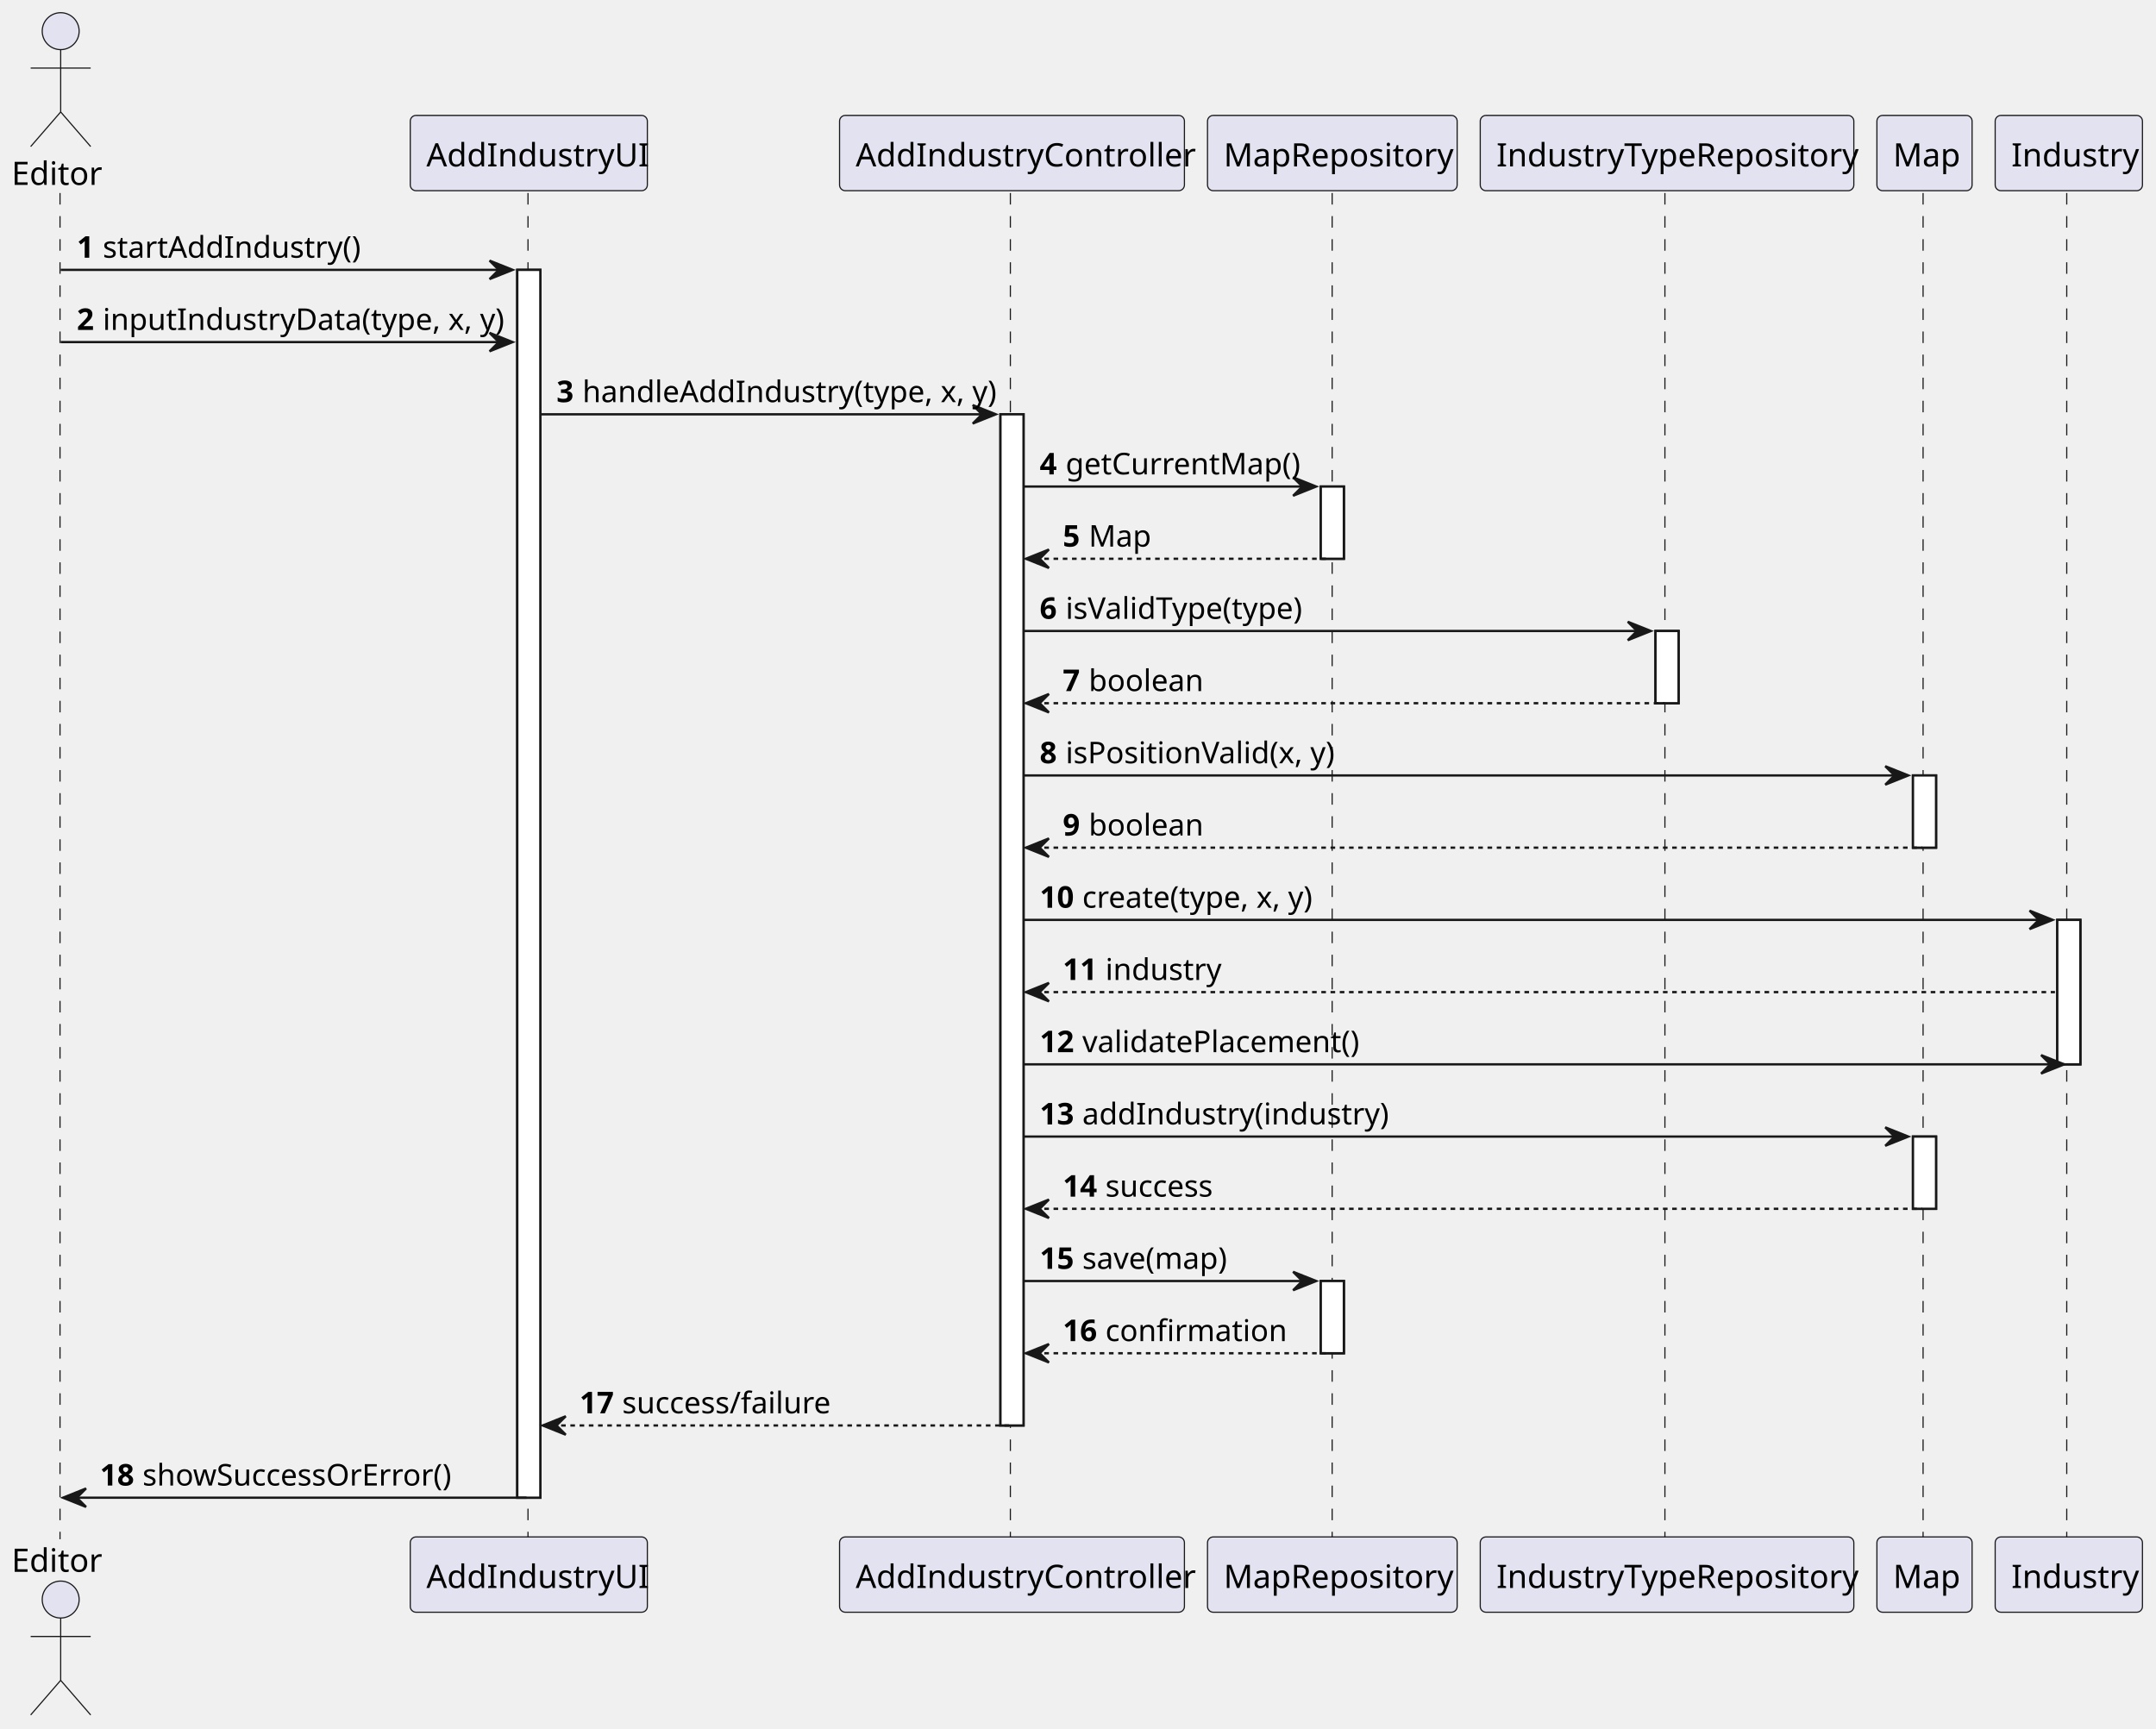
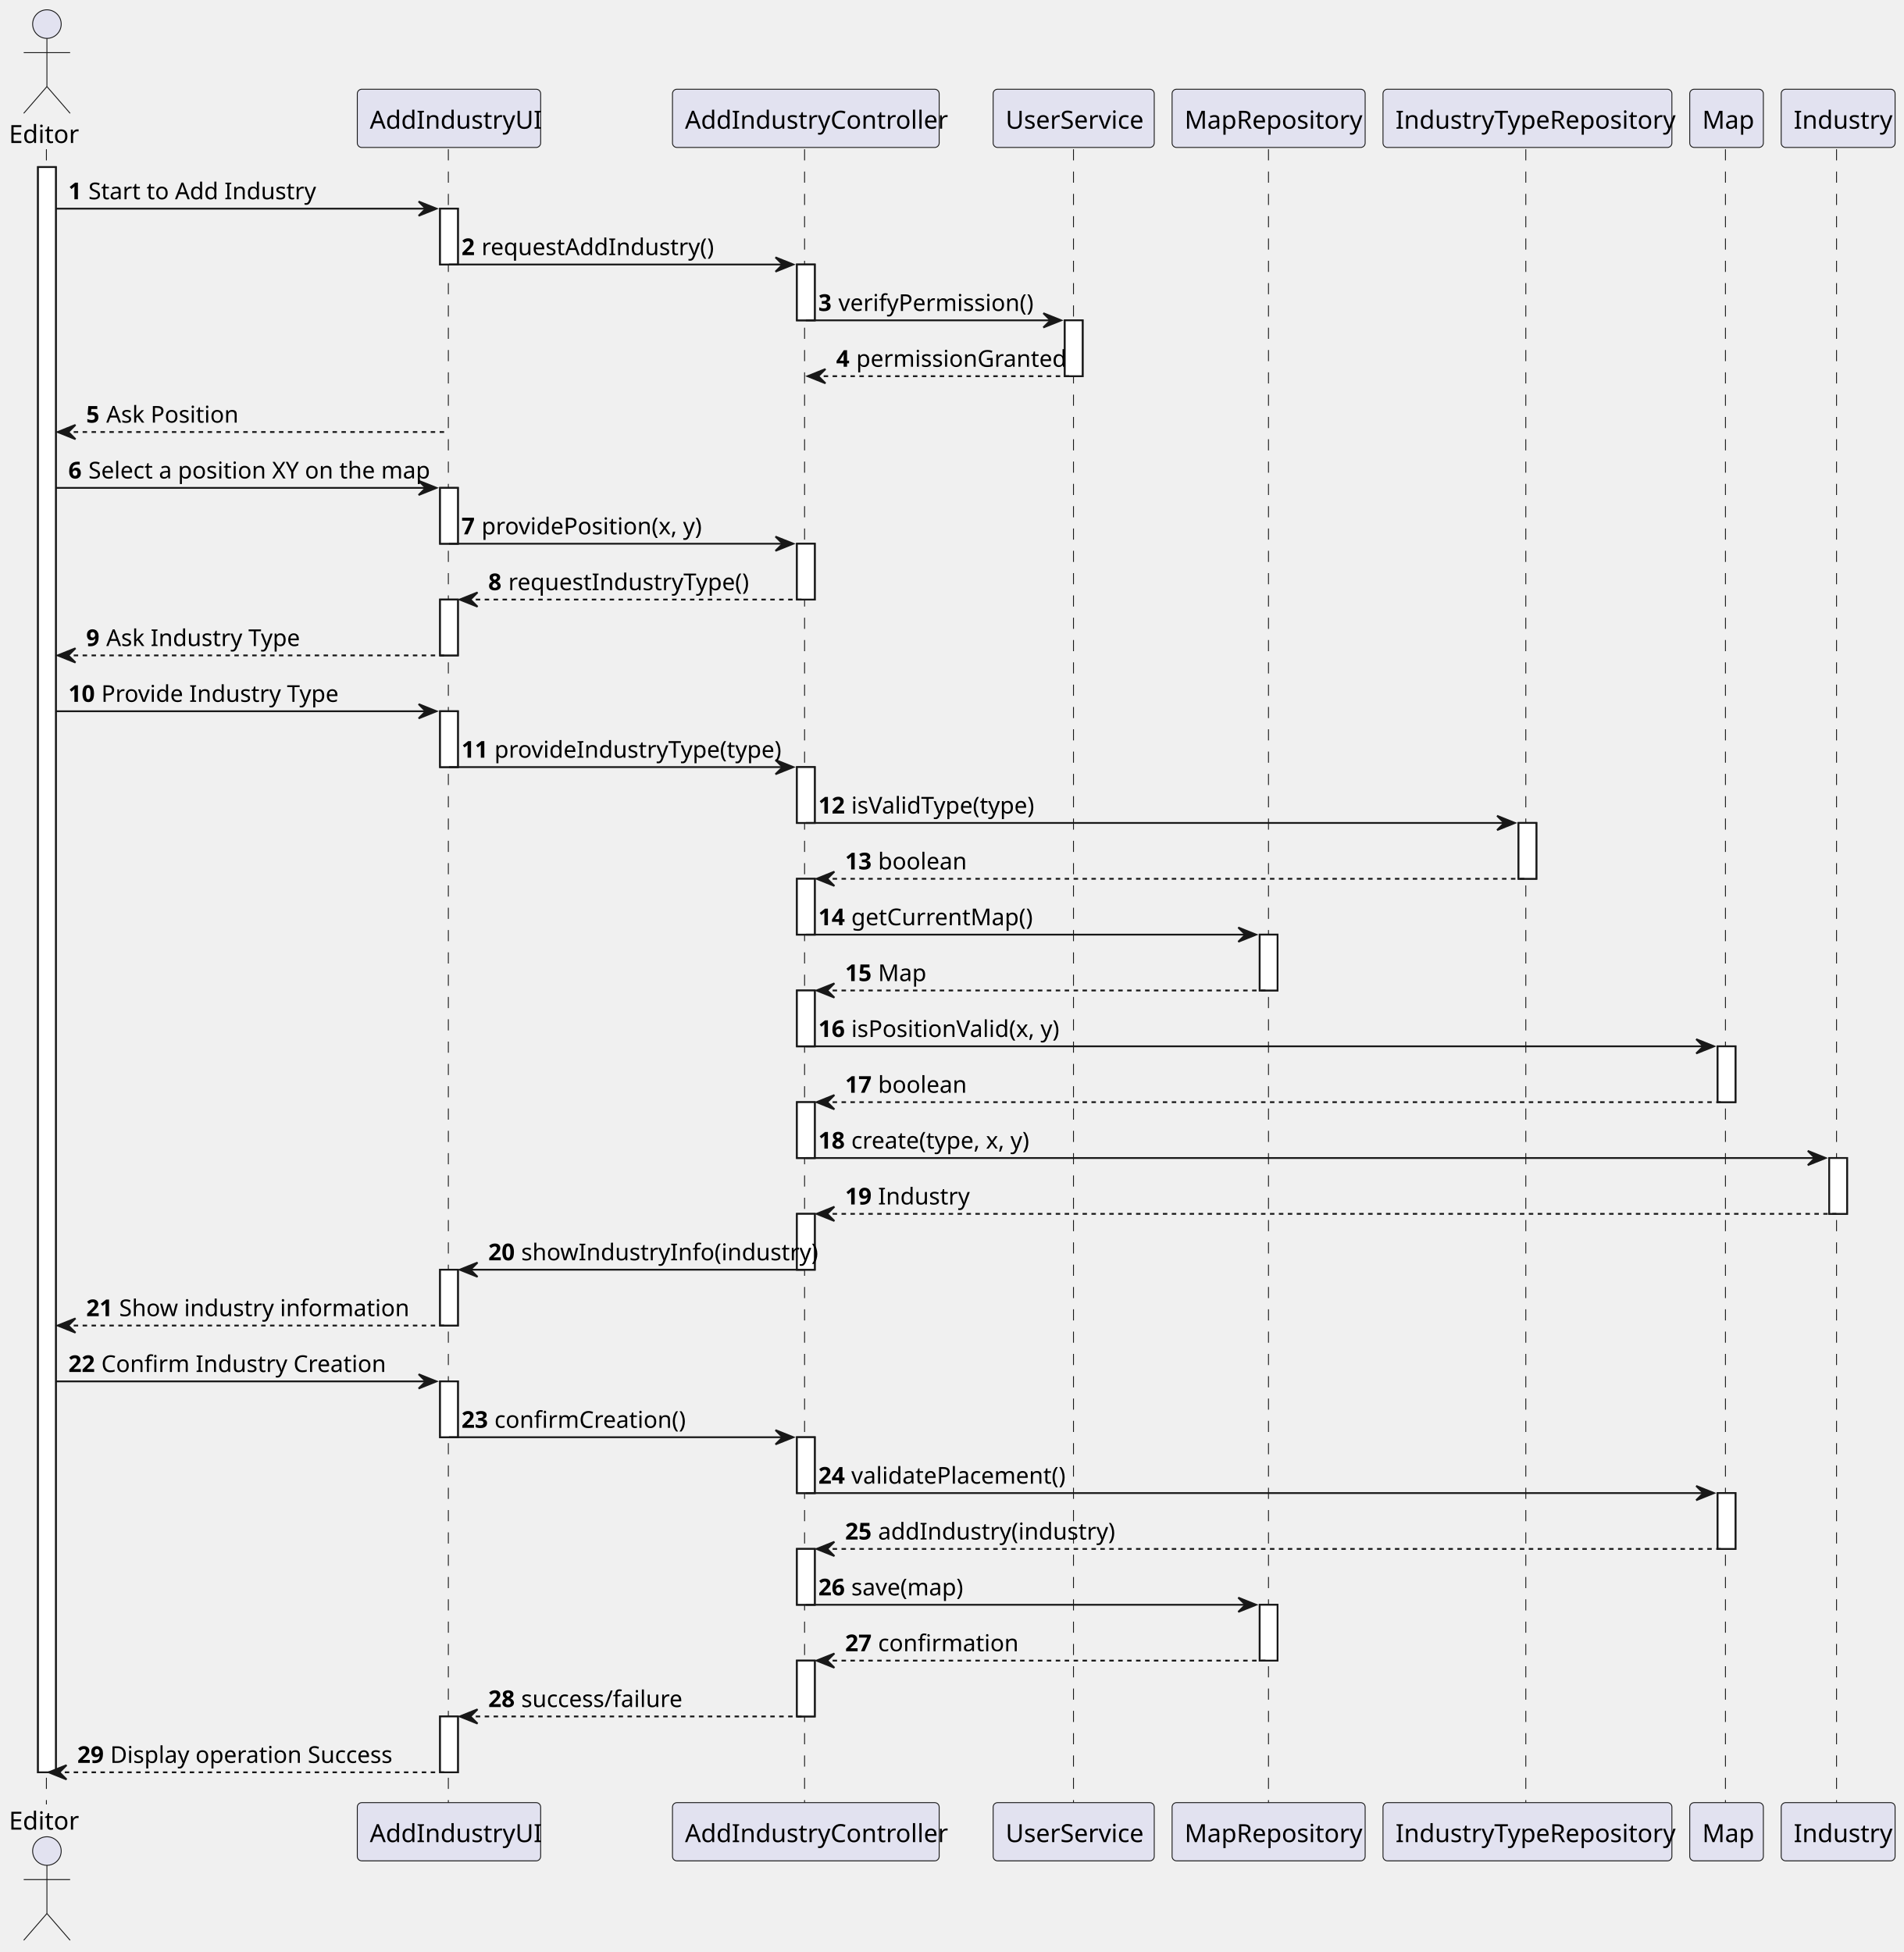
- <svg xmlns="http://www.w3.org/2000/svg" contentStyleType="text/css" height="749px" preserveAspectRatio="none" style="width:934px;height:749px;background:#FFFFFF;" version="1.1" viewBox="0 0 934 749" width="934px" zoomAndPan="magnify">
+ <svg xmlns="http://www.w3.org/2000/svg" contentStyleType="text/css" height="875.2px" preserveAspectRatio="none" style="width:853px;height:875px;background:#FFFFFF;" version="1.1" viewBox="0 0 853 875" width="853.6px" zoomAndPan="magnify">
  <defs />
  <g>
-     <rect fill="#FFFFFF" height="531.947" style="stroke:#181818;stroke-width:1.0;" width="10" x="224.086" y="116.912" />
-     <rect fill="#FFFFFF" height="438.074" style="stroke:#181818;stroke-width:1.0;" width="10" x="433.405" y="179.494" />
-     <rect fill="#FFFFFF" height="31.291" style="stroke:#181818;stroke-width:1.0;" width="10" x="572.18" y="210.785" />
-     <rect fill="#FFFFFF" height="31.291" style="stroke:#181818;stroke-width:1.0;" width="10" x="572.18" y="554.986" />
-     <rect fill="#FFFFFF" height="31.291" style="stroke:#181818;stroke-width:1.0;" width="10" x="717.176" y="273.367" />
-     <rect fill="#FFFFFF" height="31.291" style="stroke:#181818;stroke-width:1.0;" width="10" x="828.714" y="335.949" />
-     <rect fill="#FFFFFF" height="31.291" style="stroke:#181818;stroke-width:1.0;" width="10" x="828.714" y="492.404" />
-     <rect fill="#FFFFFF" height="62.582" style="stroke:#181818;stroke-width:1.0;" width="10" x="891.231" y="398.531" />
-     <line style="stroke:#181818;stroke-width:0.5;stroke-dasharray:5.0,5.0;" x1="26" x2="26" y1="83.621" y2="666.859" />
-     <line style="stroke:#181818;stroke-width:0.5;stroke-dasharray:5.0,5.0;" x1="228.731" x2="228.731" y1="83.621" y2="666.859" />
-     <line style="stroke:#181818;stroke-width:0.5;stroke-dasharray:5.0,5.0;" x1="437.705" x2="437.705" y1="83.621" y2="666.859" />
-     <line style="stroke:#181818;stroke-width:0.5;stroke-dasharray:5.0,5.0;" x1="577.105" x2="577.105" y1="83.621" y2="666.859" />
-     <line style="stroke:#181818;stroke-width:0.5;stroke-dasharray:5.0,5.0;" x1="721.256" x2="721.256" y1="83.621" y2="666.859" />
-     <line style="stroke:#181818;stroke-width:0.5;stroke-dasharray:5.0,5.0;" x1="833.097" x2="833.097" y1="83.621" y2="666.859" />
-     <line style="stroke:#181818;stroke-width:0.5;stroke-dasharray:5.0,5.0;" x1="895.331" x2="895.331" y1="83.621" y2="666.859" />
-     <text fill="#000000" font-family="sans-serif" font-size="14" lengthAdjust="spacing" textLength="36.572" x="5" y="80.107">Editor</text>
-     <ellipse cx="26.286" cy="13.5" fill="#E2E2F0" rx="8" ry="8" style="stroke:#181818;stroke-width:0.5;" />
-     <path d="M26.286,21.5 L26.286,48.5 M13.286,29.5 L39.286,29.5 M26.286,48.5 L13.286,63.5 M26.286,48.5 L39.286,63.5 " fill="none" style="stroke:#181818;stroke-width:0.5;" />
-     <text fill="#000000" font-family="sans-serif" font-size="14" lengthAdjust="spacing" textLength="36.572" x="5" y="680.967">Editor</text>
-     <ellipse cx="26.286" cy="692.981" fill="#E2E2F0" rx="8" ry="8" style="stroke:#181818;stroke-width:0.5;" />
-     <path d="M26.286,700.981 L26.286,727.981 M13.286,708.981 L39.286,708.981 M26.286,727.981 L13.286,742.981 M26.286,727.981 L39.286,742.981 " fill="none" style="stroke:#181818;stroke-width:0.5;" />
-     <rect fill="#E2E2F0" height="32.621" rx="2.5" ry="2.5" style="stroke:#181818;stroke-width:0.5;" width="102.71" x="177.731" y="50" />
-     <text fill="#000000" font-family="sans-serif" font-size="14" lengthAdjust="spacing" textLength="88.71" x="184.731" y="72.107">AddIndustryUI</text>
-     <rect fill="#E2E2F0" height="32.621" rx="2.5" ry="2.5" style="stroke:#181818;stroke-width:0.5;" width="102.71" x="177.731" y="665.859" />
-     <text fill="#000000" font-family="sans-serif" font-size="14" lengthAdjust="spacing" textLength="88.71" x="184.731" y="687.967">AddIndustryUI</text>
-     <rect fill="#E2E2F0" height="32.621" rx="2.5" ry="2.5" style="stroke:#181818;stroke-width:0.5;" width="149.399" x="363.705" y="50" />
-     <text fill="#000000" font-family="sans-serif" font-size="14" lengthAdjust="spacing" textLength="135.399" x="370.705" y="72.107">AddIndustryController</text>
-     <rect fill="#E2E2F0" height="32.621" rx="2.5" ry="2.5" style="stroke:#181818;stroke-width:0.5;" width="149.399" x="363.705" y="665.859" />
-     <text fill="#000000" font-family="sans-serif" font-size="14" lengthAdjust="spacing" textLength="135.399" x="370.705" y="687.967">AddIndustryController</text>
-     <rect fill="#E2E2F0" height="32.621" rx="2.5" ry="2.5" style="stroke:#181818;stroke-width:0.5;" width="108.151" x="523.105" y="50" />
-     <text fill="#000000" font-family="sans-serif" font-size="14" lengthAdjust="spacing" textLength="94.151" x="530.105" y="72.107">MapRepository</text>
-     <rect fill="#E2E2F0" height="32.621" rx="2.5" ry="2.5" style="stroke:#181818;stroke-width:0.5;" width="108.151" x="523.105" y="665.859" />
-     <text fill="#000000" font-family="sans-serif" font-size="14" lengthAdjust="spacing" textLength="94.151" x="530.105" y="687.967">MapRepository</text>
-     <rect fill="#E2E2F0" height="32.621" rx="2.5" ry="2.5" style="stroke:#181818;stroke-width:0.5;" width="161.841" x="641.256" y="50" />
-     <text fill="#000000" font-family="sans-serif" font-size="14" lengthAdjust="spacing" textLength="147.841" x="648.256" y="72.107">IndustryTypeRepository</text>
-     <rect fill="#E2E2F0" height="32.621" rx="2.5" ry="2.5" style="stroke:#181818;stroke-width:0.5;" width="161.841" x="641.256" y="665.859" />
-     <text fill="#000000" font-family="sans-serif" font-size="14" lengthAdjust="spacing" textLength="147.841" x="648.256" y="687.967">IndustryTypeRepository</text>
-     <rect fill="#E2E2F0" height="32.621" rx="2.5" ry="2.5" style="stroke:#181818;stroke-width:0.5;" width="41.234" x="813.097" y="50" />
-     <text fill="#000000" font-family="sans-serif" font-size="14" lengthAdjust="spacing" textLength="27.234" x="820.097" y="72.107">Map</text>
-     <rect fill="#E2E2F0" height="32.621" rx="2.5" ry="2.5" style="stroke:#181818;stroke-width:0.5;" width="41.234" x="813.097" y="665.859" />
-     <text fill="#000000" font-family="sans-serif" font-size="14" lengthAdjust="spacing" textLength="27.234" x="820.097" y="687.967">Map</text>
-     <rect fill="#E2E2F0" height="32.621" rx="2.5" ry="2.5" style="stroke:#181818;stroke-width:0.5;" width="63.8" x="864.331" y="50" />
-     <text fill="#000000" font-family="sans-serif" font-size="14" lengthAdjust="spacing" textLength="49.8" x="871.331" y="72.107">Industry</text>
-     <rect fill="#E2E2F0" height="32.621" rx="2.5" ry="2.5" style="stroke:#181818;stroke-width:0.5;" width="63.8" x="864.331" y="665.859" />
-     <text fill="#000000" font-family="sans-serif" font-size="14" lengthAdjust="spacing" textLength="49.8" x="871.331" y="687.967">Industry</text>
-     <rect fill="#FFFFFF" height="531.947" style="stroke:#181818;stroke-width:1.0;" width="10" x="224.086" y="116.912" />
-     <rect fill="#FFFFFF" height="438.074" style="stroke:#181818;stroke-width:1.0;" width="10" x="433.405" y="179.494" />
-     <rect fill="#FFFFFF" height="31.291" style="stroke:#181818;stroke-width:1.0;" width="10" x="572.18" y="210.785" />
-     <rect fill="#FFFFFF" height="31.291" style="stroke:#181818;stroke-width:1.0;" width="10" x="572.18" y="554.986" />
-     <rect fill="#FFFFFF" height="31.291" style="stroke:#181818;stroke-width:1.0;" width="10" x="717.176" y="273.367" />
-     <rect fill="#FFFFFF" height="31.291" style="stroke:#181818;stroke-width:1.0;" width="10" x="828.714" y="335.949" />
-     <rect fill="#FFFFFF" height="31.291" style="stroke:#181818;stroke-width:1.0;" width="10" x="828.714" y="492.404" />
-     <rect fill="#FFFFFF" height="62.582" style="stroke:#181818;stroke-width:1.0;" width="10" x="891.231" y="398.531" />
-     <polygon fill="#181818" points="212.086,112.912,222.086,116.912,212.086,120.912,216.086,116.912" style="stroke:#181818;stroke-width:1.0;" />
-     <line style="stroke:#181818;stroke-width:1.0;" x1="26.286" x2="218.086" y1="116.912" y2="116.912" />
-     <text fill="#000000" font-family="sans-serif" font-size="13" font-weight="bold" lengthAdjust="spacing" textLength="7.23" x="33.286" y="111.649">1</text>
-     <text fill="#000000" font-family="sans-serif" font-size="13" lengthAdjust="spacing" textLength="103.314" x="44.516" y="111.649">startAddIndustry()</text>
-     <polygon fill="#181818" points="212.086,144.203,222.086,148.203,212.086,152.203,216.086,148.203" style="stroke:#181818;stroke-width:1.0;" />
-     <line style="stroke:#181818;stroke-width:1.0;" x1="26.286" x2="218.086" y1="148.203" y2="148.203" />
-     <text fill="#000000" font-family="sans-serif" font-size="13" font-weight="bold" lengthAdjust="spacing" textLength="7.23" x="33.286" y="142.94">2</text>
-     <text fill="#000000" font-family="sans-serif" font-size="13" lengthAdjust="spacing" textLength="162.57" x="44.516" y="142.94">inputIndustryData(type, x, y)</text>
-     <polygon fill="#181818" points="421.405,175.494,431.405,179.494,421.405,183.494,425.405,179.494" style="stroke:#181818;stroke-width:1.0;" />
-     <line style="stroke:#181818;stroke-width:1.0;" x1="234.086" x2="427.405" y1="179.494" y2="179.494" />
-     <text fill="#000000" font-family="sans-serif" font-size="13" font-weight="bold" lengthAdjust="spacing" textLength="7.23" x="241.086" y="174.231">3</text>
-     <text fill="#000000" font-family="sans-serif" font-size="13" lengthAdjust="spacing" textLength="169.089" x="252.316" y="174.231">handleAddIndustry(type, x, y)</text>
-     <polygon fill="#181818" points="560.18,206.785,570.18,210.785,560.18,214.785,564.18,210.785" style="stroke:#181818;stroke-width:1.0;" />
-     <line style="stroke:#181818;stroke-width:1.0;" x1="443.405" x2="566.18" y1="210.785" y2="210.785" />
-     <text fill="#000000" font-family="sans-serif" font-size="13" font-weight="bold" lengthAdjust="spacing" textLength="7.23" x="450.405" y="205.523">4</text>
-     <text fill="#000000" font-family="sans-serif" font-size="13" lengthAdjust="spacing" textLength="95.367" x="461.635" y="205.523">getCurrentMap()</text>
-     <polygon fill="#181818" points="454.405,238.076,444.405,242.076,454.405,246.076,450.405,242.076" style="stroke:#181818;stroke-width:1.0;" />
-     <line style="stroke:#181818;stroke-width:1.0;stroke-dasharray:2.0,2.0;" x1="448.405" x2="576.18" y1="242.076" y2="242.076" />
-     <text fill="#000000" font-family="sans-serif" font-size="13" font-weight="bold" lengthAdjust="spacing" textLength="7.23" x="460.405" y="236.814">5</text>
-     <text fill="#000000" font-family="sans-serif" font-size="13" lengthAdjust="spacing" textLength="25.289" x="471.635" y="236.814">Map</text>
-     <polygon fill="#181818" points="705.176,269.367,715.176,273.367,705.176,277.367,709.176,273.367" style="stroke:#181818;stroke-width:1.0;" />
-     <line style="stroke:#181818;stroke-width:1.0;" x1="443.405" x2="711.176" y1="273.367" y2="273.367" />
-     <text fill="#000000" font-family="sans-serif" font-size="13" font-weight="bold" lengthAdjust="spacing" textLength="7.23" x="450.405" y="268.104">6</text>
-     <text fill="#000000" font-family="sans-serif" font-size="13" lengthAdjust="spacing" textLength="100.426" x="461.635" y="268.104">isValidType(type)</text>
-     <polygon fill="#181818" points="454.405,300.658,444.405,304.658,454.405,308.658,450.405,304.658" style="stroke:#181818;stroke-width:1.0;" />
-     <line style="stroke:#181818;stroke-width:1.0;stroke-dasharray:2.0,2.0;" x1="448.405" x2="721.176" y1="304.658" y2="304.658" />
-     <text fill="#000000" font-family="sans-serif" font-size="13" font-weight="bold" lengthAdjust="spacing" textLength="7.23" x="460.405" y="299.396">7</text>
-     <text fill="#000000" font-family="sans-serif" font-size="13" lengthAdjust="spacing" textLength="46.268" x="471.635" y="299.396">boolean</text>
-     <polygon fill="#181818" points="816.714,331.949,826.714,335.949,816.714,339.949,820.714,335.949" style="stroke:#181818;stroke-width:1.0;" />
-     <line style="stroke:#181818;stroke-width:1.0;" x1="443.405" x2="822.714" y1="335.949" y2="335.949" />
-     <text fill="#000000" font-family="sans-serif" font-size="13" font-weight="bold" lengthAdjust="spacing" textLength="7.23" x="450.405" y="330.687">8</text>
-     <text fill="#000000" font-family="sans-serif" font-size="13" lengthAdjust="spacing" textLength="113.426" x="461.635" y="330.687">isPositionValid(x, y)</text>
-     <polygon fill="#181818" points="454.405,363.24,444.405,367.24,454.405,371.24,450.405,367.24" style="stroke:#181818;stroke-width:1.0;" />
-     <line style="stroke:#181818;stroke-width:1.0;stroke-dasharray:2.0,2.0;" x1="448.405" x2="832.714" y1="367.24" y2="367.24" />
-     <text fill="#000000" font-family="sans-serif" font-size="13" font-weight="bold" lengthAdjust="spacing" textLength="7.23" x="460.405" y="361.978">9</text>
-     <text fill="#000000" font-family="sans-serif" font-size="13" lengthAdjust="spacing" textLength="46.268" x="471.635" y="361.978">boolean</text>
-     <polygon fill="#181818" points="879.231,394.531,889.231,398.531,879.231,402.531,883.231,398.531" style="stroke:#181818;stroke-width:1.0;" />
-     <line style="stroke:#181818;stroke-width:1.0;" x1="443.405" x2="885.231" y1="398.531" y2="398.531" />
-     <text fill="#000000" font-family="sans-serif" font-size="13" font-weight="bold" lengthAdjust="spacing" textLength="14.46" x="450.405" y="393.269">10</text>
-     <text fill="#000000" font-family="sans-serif" font-size="13" lengthAdjust="spacing" textLength="96.808" x="468.865" y="393.269">create(type, x, y)</text>
-     <polygon fill="#181818" points="454.405,425.822,444.405,429.822,454.405,433.822,450.405,429.822" style="stroke:#181818;stroke-width:1.0;" />
-     <line style="stroke:#181818;stroke-width:1.0;stroke-dasharray:2.0,2.0;" x1="448.405" x2="890.231" y1="429.822" y2="429.822" />
-     <text fill="#000000" font-family="sans-serif" font-size="13" font-weight="bold" lengthAdjust="spacing" textLength="14.46" x="460.405" y="424.56">11</text>
-     <text fill="#000000" font-family="sans-serif" font-size="13" lengthAdjust="spacing" textLength="45.519" x="478.865" y="424.56">industry</text>
-     <polygon fill="#181818" points="884.231,457.113,894.231,461.113,884.231,465.113,888.231,461.113" style="stroke:#181818;stroke-width:1.0;" />
-     <line style="stroke:#181818;stroke-width:1.0;" x1="443.405" x2="890.231" y1="461.113" y2="461.113" />
-     <text fill="#000000" font-family="sans-serif" font-size="13" font-weight="bold" lengthAdjust="spacing" textLength="14.46" x="450.405" y="455.851">12</text>
-     <text fill="#000000" font-family="sans-serif" font-size="13" lengthAdjust="spacing" textLength="114.886" x="468.865" y="455.851">validatePlacement()</text>
-     <polygon fill="#181818" points="816.714,488.404,826.714,492.404,816.714,496.404,820.714,492.404" style="stroke:#181818;stroke-width:1.0;" />
-     <line style="stroke:#181818;stroke-width:1.0;" x1="443.405" x2="822.714" y1="492.404" y2="492.404" />
-     <text fill="#000000" font-family="sans-serif" font-size="13" font-weight="bold" lengthAdjust="spacing" textLength="14.46" x="450.405" y="487.142">13</text>
-     <text fill="#000000" font-family="sans-serif" font-size="13" lengthAdjust="spacing" textLength="122.11" x="468.865" y="487.142">addIndustry(industry)</text>
-     <polygon fill="#181818" points="454.405,519.695,444.405,523.695,454.405,527.695,450.405,523.695" style="stroke:#181818;stroke-width:1.0;" />
-     <line style="stroke:#181818;stroke-width:1.0;stroke-dasharray:2.0,2.0;" x1="448.405" x2="832.714" y1="523.695" y2="523.695" />
-     <text fill="#000000" font-family="sans-serif" font-size="13" font-weight="bold" lengthAdjust="spacing" textLength="14.46" x="460.405" y="518.433">14</text>
-     <text fill="#000000" font-family="sans-serif" font-size="13" lengthAdjust="spacing" textLength="46.96" x="478.865" y="518.433">success</text>
-     <polygon fill="#181818" points="560.18,550.986,570.18,554.986,560.18,558.986,564.18,554.986" style="stroke:#181818;stroke-width:1.0;" />
-     <line style="stroke:#181818;stroke-width:1.0;" x1="443.405" x2="566.18" y1="554.986" y2="554.986" />
-     <text fill="#000000" font-family="sans-serif" font-size="13" font-weight="bold" lengthAdjust="spacing" textLength="14.46" x="450.405" y="549.724">15</text>
-     <text fill="#000000" font-family="sans-serif" font-size="13" lengthAdjust="spacing" textLength="61.407" x="468.865" y="549.724">save(map)</text>
-     <polygon fill="#181818" points="454.405,582.277,444.405,586.277,454.405,590.277,450.405,586.277" style="stroke:#181818;stroke-width:1.0;" />
-     <line style="stroke:#181818;stroke-width:1.0;stroke-dasharray:2.0,2.0;" x1="448.405" x2="576.18" y1="586.277" y2="586.277" />
-     <text fill="#000000" font-family="sans-serif" font-size="13" font-weight="bold" lengthAdjust="spacing" textLength="14.46" x="460.405" y="581.015">16</text>
-     <text fill="#000000" font-family="sans-serif" font-size="13" lengthAdjust="spacing" textLength="70.808" x="478.865" y="581.015">confirmation</text>
-     <polygon fill="#181818" points="245.086,613.568,235.086,617.568,245.086,621.568,241.086,617.568" style="stroke:#181818;stroke-width:1.0;" />
-     <line style="stroke:#181818;stroke-width:1.0;stroke-dasharray:2.0,2.0;" x1="239.086" x2="437.405" y1="617.568" y2="617.568" />
-     <text fill="#000000" font-family="sans-serif" font-size="13" font-weight="bold" lengthAdjust="spacing" textLength="14.46" x="251.086" y="612.306">17</text>
-     <text fill="#000000" font-family="sans-serif" font-size="13" lengthAdjust="spacing" textLength="85.979" x="269.546" y="612.306">success/failure</text>
-     <polygon fill="#181818" points="37.286,644.859,27.286,648.859,37.286,652.859,33.286,648.859" style="stroke:#181818;stroke-width:1.0;" />
-     <line style="stroke:#181818;stroke-width:1.0;" x1="31.286" x2="228.086" y1="648.859" y2="648.859" />
-     <text fill="#000000" font-family="sans-serif" font-size="13" font-weight="bold" lengthAdjust="spacing" textLength="14.46" x="43.286" y="643.597">18</text>
-     <text fill="#000000" font-family="sans-serif" font-size="13" lengthAdjust="spacing" textLength="131.466" x="61.746" y="643.597">showSuccessOrError()</text>
+     <rect fill="#FFFFFF" height="719.552" style="stroke:#181818;stroke-width:0.8;" width="8" x="17.029" y="74.897" />
+     <rect fill="#FFFFFF" height="25.033" style="stroke:#181818;stroke-width:0.8;" width="8" x="197.215" y="93.53" />
+     <rect fill="#FFFFFF" height="25.033" style="stroke:#181818;stroke-width:0.8;" width="8" x="197.215" y="218.694" />
+     <rect fill="#FFFFFF" height="25.033" style="stroke:#181818;stroke-width:0.8;" width="8" x="197.215" y="268.759" />
+     <rect fill="#FFFFFF" height="25.033" style="stroke:#181818;stroke-width:0.8;" width="8" x="197.215" y="318.825" />
+     <rect fill="#FFFFFF" height="25.033" style="stroke:#181818;stroke-width:0.8;" width="8" x="197.215" y="569.153" />
+     <rect fill="#FFFFFF" height="25.033" style="stroke:#181818;stroke-width:0.8;" width="8" x="197.215" y="619.219" />
+     <rect fill="#FFFFFF" height="25.033" style="stroke:#181818;stroke-width:0.8;" width="8" x="197.215" y="769.416" />
+     <rect fill="#FFFFFF" height="25.033" style="stroke:#181818;stroke-width:0.8;" width="8" x="357.144" y="118.562" />
+     <rect fill="#FFFFFF" height="25.033" style="stroke:#181818;stroke-width:0.8;" width="8" x="357.144" y="243.727" />
+     <rect fill="#FFFFFF" height="25.033" style="stroke:#181818;stroke-width:0.8;" width="8" x="357.144" y="343.858" />
+     <rect fill="#FFFFFF" height="25.033" style="stroke:#181818;stroke-width:0.8;" width="8" x="357.144" y="393.923" />
+     <rect fill="#FFFFFF" height="25.033" style="stroke:#181818;stroke-width:0.8;" width="8" x="357.144" y="443.989" />
+     <rect fill="#FFFFFF" height="25.033" style="stroke:#181818;stroke-width:0.8;" width="8" x="357.144" y="494.055" />
+     <rect fill="#FFFFFF" height="25.033" style="stroke:#181818;stroke-width:0.8;" width="8" x="357.144" y="544.12" />
+     <rect fill="#FFFFFF" height="25.033" style="stroke:#181818;stroke-width:0.8;" width="8" x="357.144" y="644.252" />
+     <rect fill="#FFFFFF" height="25.033" style="stroke:#181818;stroke-width:0.8;" width="8" x="357.144" y="694.317" />
+     <rect fill="#FFFFFF" height="25.033" style="stroke:#181818;stroke-width:0.8;" width="8" x="357.144" y="744.383" />
+     <rect fill="#FFFFFF" height="25.033" style="stroke:#181818;stroke-width:0.8;" width="8" x="477.19" y="143.595" />
+     <rect fill="#FFFFFF" height="25.033" style="stroke:#181818;stroke-width:0.8;" width="8" x="564.547" y="418.956" />
+     <rect fill="#FFFFFF" height="25.033" style="stroke:#181818;stroke-width:0.8;" width="8" x="564.547" y="719.35" />
+     <rect fill="#FFFFFF" height="25.033" style="stroke:#181818;stroke-width:0.8;" width="8" x="680.544" y="368.891" />
+     <rect fill="#FFFFFF" height="25.033" style="stroke:#181818;stroke-width:0.8;" width="8" x="769.774" y="469.022" />
+     <rect fill="#FFFFFF" height="25.033" style="stroke:#181818;stroke-width:0.8;" width="8" x="769.774" y="669.284" />
+     <rect fill="#FFFFFF" height="25.033" style="stroke:#181818;stroke-width:0.8;" width="8" x="819.788" y="519.087" />
+     <line style="stroke:#181818;stroke-width:0.4;stroke-dasharray:5.0,5.0;" x1="20.8" x2="20.8" y1="66.897" y2="808.848" />
+     <line style="stroke:#181818;stroke-width:0.4;stroke-dasharray:5.0,5.0;" x1="200.931" x2="200.931" y1="66.897" y2="808.848" />
+     <line style="stroke:#181818;stroke-width:0.4;stroke-dasharray:5.0,5.0;" x1="360.584" x2="360.584" y1="66.897" y2="808.848" />
+     <line style="stroke:#181818;stroke-width:0.4;stroke-dasharray:5.0,5.0;" x1="481.093" x2="481.093" y1="66.897" y2="808.848" />
+     <line style="stroke:#181818;stroke-width:0.4;stroke-dasharray:5.0,5.0;" x1="568.486" x2="568.486" y1="66.897" y2="808.848" />
+     <line style="stroke:#181818;stroke-width:0.4;stroke-dasharray:5.0,5.0;" x1="683.807" x2="683.807" y1="66.897" y2="808.848" />
+     <line style="stroke:#181818;stroke-width:0.4;stroke-dasharray:5.0,5.0;" x1="773.28" x2="773.28" y1="66.897" y2="808.848" />
+     <line style="stroke:#181818;stroke-width:0.4;stroke-dasharray:5.0,5.0;" x1="823.068" x2="823.068" y1="66.897" y2="808.848" />
+     <text fill="#000000" font-family="sans-serif" font-size="11.2" lengthAdjust="spacing" textLength="29.258" x="4" y="64.086">Editor</text>
+     <ellipse cx="21.029" cy="10.8" fill="#E2E2F0" rx="6.4" ry="6.4" style="stroke:#181818;stroke-width:0.4;" />
+     <path d="M21.029,17.2 L21.029,38.8 M10.629,23.6 L31.429,23.6 M21.029,38.8 L10.629,50.8 M21.029,38.8 L31.429,50.8 " fill="none" style="stroke:#181818;stroke-width:0.4;" />
+     <text fill="#000000" font-family="sans-serif" font-size="11.2" lengthAdjust="spacing" textLength="29.258" x="4" y="820.134">Editor</text>
+     <ellipse cx="21.029" cy="829.745" fill="#E2E2F0" rx="6.4" ry="6.4" style="stroke:#181818;stroke-width:0.4;" />
+     <path d="M21.029,836.145 L21.029,857.745 M10.629,842.545 L31.429,842.545 M21.029,857.745 L10.629,869.745 M21.029,857.745 L31.429,869.745 " fill="none" style="stroke:#181818;stroke-width:0.4;" />
+     <rect fill="#E2E2F0" height="26.097" rx="2" ry="2" style="stroke:#181818;stroke-width:0.4;" width="82.168" x="160.131" y="40" />
+     <text fill="#000000" font-family="sans-serif" font-size="11.2" lengthAdjust="spacing" textLength="70.968" x="165.731" y="57.686">AddIndustryUI</text>
+     <rect fill="#E2E2F0" height="26.097" rx="2" ry="2" style="stroke:#181818;stroke-width:0.4;" width="82.168" x="160.131" y="808.048" />
+     <text fill="#000000" font-family="sans-serif" font-size="11.2" lengthAdjust="spacing" textLength="70.968" x="165.731" y="825.734">AddIndustryUI</text>
+     <rect fill="#E2E2F0" height="26.097" rx="2" ry="2" style="stroke:#181818;stroke-width:0.4;" width="119.519" x="301.384" y="40" />
+     <text fill="#000000" font-family="sans-serif" font-size="11.2" lengthAdjust="spacing" textLength="108.32" x="306.984" y="57.686">AddIndustryController</text>
+     <rect fill="#E2E2F0" height="26.097" rx="2" ry="2" style="stroke:#181818;stroke-width:0.4;" width="119.519" x="301.384" y="808.048" />
+     <text fill="#000000" font-family="sans-serif" font-size="11.2" lengthAdjust="spacing" textLength="108.32" x="306.984" y="825.734">AddIndustryController</text>
+     <rect fill="#E2E2F0" height="26.097" rx="2" ry="2" style="stroke:#181818;stroke-width:0.4;" width="72.193" x="445.093" y="40" />
+     <text fill="#000000" font-family="sans-serif" font-size="11.2" lengthAdjust="spacing" textLength="60.993" x="450.693" y="57.686">UserService</text>
+     <rect fill="#E2E2F0" height="26.097" rx="2" ry="2" style="stroke:#181818;stroke-width:0.4;" width="72.193" x="445.093" y="808.048" />
+     <text fill="#000000" font-family="sans-serif" font-size="11.2" lengthAdjust="spacing" textLength="60.993" x="450.693" y="825.734">UserService</text>
+     <rect fill="#E2E2F0" height="26.097" rx="2" ry="2" style="stroke:#181818;stroke-width:0.4;" width="86.521" x="525.286" y="40" />
+     <text fill="#000000" font-family="sans-serif" font-size="11.2" lengthAdjust="spacing" textLength="75.321" x="530.886" y="57.686">MapRepository</text>
+     <rect fill="#E2E2F0" height="26.097" rx="2" ry="2" style="stroke:#181818;stroke-width:0.4;" width="86.521" x="525.286" y="808.048" />
+     <text fill="#000000" font-family="sans-serif" font-size="11.2" lengthAdjust="spacing" textLength="75.321" x="530.886" y="825.734">MapRepository</text>
+     <rect fill="#E2E2F0" height="26.097" rx="2" ry="2" style="stroke:#181818;stroke-width:0.4;" width="129.473" x="619.807" y="40" />
+     <text fill="#000000" font-family="sans-serif" font-size="11.2" lengthAdjust="spacing" textLength="118.273" x="625.407" y="57.686">IndustryTypeRepository</text>
+     <rect fill="#E2E2F0" height="26.097" rx="2" ry="2" style="stroke:#181818;stroke-width:0.4;" width="129.473" x="619.807" y="808.048" />
+     <text fill="#000000" font-family="sans-serif" font-size="11.2" lengthAdjust="spacing" textLength="118.273" x="625.407" y="825.734">IndustryTypeRepository</text>
+     <rect fill="#E2E2F0" height="26.097" rx="2" ry="2" style="stroke:#181818;stroke-width:0.4;" width="32.987" x="757.28" y="40" />
+     <text fill="#000000" font-family="sans-serif" font-size="11.2" lengthAdjust="spacing" textLength="21.788" x="762.88" y="57.686">Map</text>
+     <rect fill="#E2E2F0" height="26.097" rx="2" ry="2" style="stroke:#181818;stroke-width:0.4;" width="32.987" x="757.28" y="808.048" />
+     <text fill="#000000" font-family="sans-serif" font-size="11.2" lengthAdjust="spacing" textLength="21.788" x="762.88" y="825.734">Map</text>
+     <rect fill="#E2E2F0" height="26.097" rx="2" ry="2" style="stroke:#181818;stroke-width:0.4;" width="51.04" x="798.268" y="40" />
+     <text fill="#000000" font-family="sans-serif" font-size="11.2" lengthAdjust="spacing" textLength="39.84" x="803.868" y="57.686">Industry</text>
+     <rect fill="#E2E2F0" height="26.097" rx="2" ry="2" style="stroke:#181818;stroke-width:0.4;" width="51.04" x="798.268" y="808.048" />
+     <text fill="#000000" font-family="sans-serif" font-size="11.2" lengthAdjust="spacing" textLength="39.84" x="803.868" y="825.734">Industry</text>
+     <rect fill="#FFFFFF" height="719.552" style="stroke:#181818;stroke-width:0.8;" width="8" x="17.029" y="74.897" />
+     <rect fill="#FFFFFF" height="25.033" style="stroke:#181818;stroke-width:0.8;" width="8" x="197.215" y="93.53" />
+     <rect fill="#FFFFFF" height="25.033" style="stroke:#181818;stroke-width:0.8;" width="8" x="197.215" y="218.694" />
+     <rect fill="#FFFFFF" height="25.033" style="stroke:#181818;stroke-width:0.8;" width="8" x="197.215" y="268.759" />
+     <rect fill="#FFFFFF" height="25.033" style="stroke:#181818;stroke-width:0.8;" width="8" x="197.215" y="318.825" />
+     <rect fill="#FFFFFF" height="25.033" style="stroke:#181818;stroke-width:0.8;" width="8" x="197.215" y="569.153" />
+     <rect fill="#FFFFFF" height="25.033" style="stroke:#181818;stroke-width:0.8;" width="8" x="197.215" y="619.219" />
+     <rect fill="#FFFFFF" height="25.033" style="stroke:#181818;stroke-width:0.8;" width="8" x="197.215" y="769.416" />
+     <rect fill="#FFFFFF" height="25.033" style="stroke:#181818;stroke-width:0.8;" width="8" x="357.144" y="118.562" />
+     <rect fill="#FFFFFF" height="25.033" style="stroke:#181818;stroke-width:0.8;" width="8" x="357.144" y="243.727" />
+     <rect fill="#FFFFFF" height="25.033" style="stroke:#181818;stroke-width:0.8;" width="8" x="357.144" y="343.858" />
+     <rect fill="#FFFFFF" height="25.033" style="stroke:#181818;stroke-width:0.8;" width="8" x="357.144" y="393.923" />
+     <rect fill="#FFFFFF" height="25.033" style="stroke:#181818;stroke-width:0.8;" width="8" x="357.144" y="443.989" />
+     <rect fill="#FFFFFF" height="25.033" style="stroke:#181818;stroke-width:0.8;" width="8" x="357.144" y="494.055" />
+     <rect fill="#FFFFFF" height="25.033" style="stroke:#181818;stroke-width:0.8;" width="8" x="357.144" y="544.12" />
+     <rect fill="#FFFFFF" height="25.033" style="stroke:#181818;stroke-width:0.8;" width="8" x="357.144" y="644.252" />
+     <rect fill="#FFFFFF" height="25.033" style="stroke:#181818;stroke-width:0.8;" width="8" x="357.144" y="694.317" />
+     <rect fill="#FFFFFF" height="25.033" style="stroke:#181818;stroke-width:0.8;" width="8" x="357.144" y="744.383" />
+     <rect fill="#FFFFFF" height="25.033" style="stroke:#181818;stroke-width:0.8;" width="8" x="477.19" y="143.595" />
+     <rect fill="#FFFFFF" height="25.033" style="stroke:#181818;stroke-width:0.8;" width="8" x="564.547" y="418.956" />
+     <rect fill="#FFFFFF" height="25.033" style="stroke:#181818;stroke-width:0.8;" width="8" x="564.547" y="719.35" />
+     <rect fill="#FFFFFF" height="25.033" style="stroke:#181818;stroke-width:0.8;" width="8" x="680.544" y="368.891" />
+     <rect fill="#FFFFFF" height="25.033" style="stroke:#181818;stroke-width:0.8;" width="8" x="769.774" y="469.022" />
+     <rect fill="#FFFFFF" height="25.033" style="stroke:#181818;stroke-width:0.8;" width="8" x="769.774" y="669.284" />
+     <rect fill="#FFFFFF" height="25.033" style="stroke:#181818;stroke-width:0.8;" width="8" x="819.788" y="519.087" />
+     <polygon fill="#181818" points="187.615,90.33,195.615,93.53,187.615,96.73,190.815,93.53" style="stroke:#181818;stroke-width:0.8;" />
+     <line style="stroke:#181818;stroke-width:0.8;" x1="25.029" x2="192.415" y1="93.53" y2="93.53" />
+     <text fill="#000000" font-family="sans-serif" font-size="10.4" font-weight="bold" lengthAdjust="spacing" textLength="5.784" x="30.629" y="89.32">1</text>
+     <text fill="#000000" font-family="sans-serif" font-size="10.4" lengthAdjust="spacing" textLength="94.803" x="39.613" y="89.32">Start to Add Industry</text>
+     <polygon fill="#181818" points="347.544,115.362,355.544,118.562,347.544,121.763,350.744,118.562" style="stroke:#181818;stroke-width:0.8;" />
+     <line style="stroke:#181818;stroke-width:0.8;" x1="201.215" x2="352.344" y1="118.562" y2="118.562" />
+     <text fill="#000000" font-family="sans-serif" font-size="10.4" font-weight="bold" lengthAdjust="spacing" textLength="5.784" x="206.815" y="114.352">2</text>
+     <text fill="#000000" font-family="sans-serif" font-size="10.4" lengthAdjust="spacing" textLength="97.114" x="215.799" y="114.352">requestAddIndustry()</text>
+     <polygon fill="#181818" points="467.59,140.395,475.59,143.595,467.59,146.795,470.79,143.595" style="stroke:#181818;stroke-width:0.8;" />
+     <line style="stroke:#181818;stroke-width:0.8;" x1="361.144" x2="472.39" y1="143.595" y2="143.595" />
+     <text fill="#000000" font-family="sans-serif" font-size="10.4" font-weight="bold" lengthAdjust="spacing" textLength="5.784" x="366.744" y="139.385">3</text>
+     <text fill="#000000" font-family="sans-serif" font-size="10.4" lengthAdjust="spacing" textLength="83.21" x="375.728" y="139.385">verifyPermission()</text>
+     <polygon fill="#181818" points="369.944,165.428,361.944,168.628,369.944,171.828,366.744,168.628" style="stroke:#181818;stroke-width:0.8;" />
+     <line style="stroke:#181818;stroke-width:0.8;stroke-dasharray:2.0,2.0;" x1="365.144" x2="480.39" y1="168.628" y2="168.628" />
+     <text fill="#000000" font-family="sans-serif" font-size="10.4" font-weight="bold" lengthAdjust="spacing" textLength="5.784" x="374.744" y="164.418">4</text>
+     <text fill="#000000" font-family="sans-serif" font-size="10.4" lengthAdjust="spacing" textLength="87.862" x="383.728" y="164.418">permissionGranted</text>
+     <polygon fill="#181818" points="33.829,190.461,25.829,193.661,33.829,196.861,30.629,193.661" style="stroke:#181818;stroke-width:0.8;" />
+     <line style="stroke:#181818;stroke-width:0.8;stroke-dasharray:2.0,2.0;" x1="29.029" x2="200.415" y1="193.661" y2="193.661" />
+     <text fill="#000000" font-family="sans-serif" font-size="10.4" font-weight="bold" lengthAdjust="spacing" textLength="5.784" x="38.629" y="189.451">5</text>
+     <text fill="#000000" font-family="sans-serif" font-size="10.4" lengthAdjust="spacing" textLength="57.225" x="47.613" y="189.451">Ask Position</text>
+     <polygon fill="#181818" points="187.615,215.494,195.615,218.694,187.615,221.894,190.815,218.694" style="stroke:#181818;stroke-width:0.8;" />
+     <line style="stroke:#181818;stroke-width:0.8;" x1="25.029" x2="192.415" y1="218.694" y2="218.694" />
+     <text fill="#000000" font-family="sans-serif" font-size="10.4" font-weight="bold" lengthAdjust="spacing" textLength="5.784" x="30.629" y="214.484">6</text>
+     <text fill="#000000" font-family="sans-serif" font-size="10.4" lengthAdjust="spacing" textLength="148.002" x="39.613" y="214.484">Select a position XY on the map</text>
+     <polygon fill="#181818" points="347.544,240.527,355.544,243.727,347.544,246.927,350.744,243.727" style="stroke:#181818;stroke-width:0.8;" />
+     <line style="stroke:#181818;stroke-width:0.8;" x1="201.215" x2="352.344" y1="243.727" y2="243.727" />
+     <text fill="#000000" font-family="sans-serif" font-size="10.4" font-weight="bold" lengthAdjust="spacing" textLength="5.784" x="206.815" y="239.516">7</text>
+     <text fill="#000000" font-family="sans-serif" font-size="10.4" lengthAdjust="spacing" textLength="94.215" x="215.799" y="239.516">providePosition(x, y)</text>
+     <polygon fill="#181818" points="214.015,265.559,206.015,268.759,214.015,271.959,210.815,268.759" style="stroke:#181818;stroke-width:0.8;" />
+     <line style="stroke:#181818;stroke-width:0.8;stroke-dasharray:2.0,2.0;" x1="209.215" x2="360.344" y1="268.759" y2="268.759" />
+     <text fill="#000000" font-family="sans-serif" font-size="10.4" font-weight="bold" lengthAdjust="spacing" textLength="5.784" x="218.815" y="264.549">8</text>
+     <text fill="#000000" font-family="sans-serif" font-size="10.4" lengthAdjust="spacing" textLength="101.73" x="227.799" y="264.549">requestIndustryType()</text>
+     <polygon fill="#181818" points="33.829,290.592,25.829,293.792,33.829,296.992,30.629,293.792" style="stroke:#181818;stroke-width:0.8;" />
+     <line style="stroke:#181818;stroke-width:0.8;stroke-dasharray:2.0,2.0;" x1="29.029" x2="200.415" y1="293.792" y2="293.792" />
+     <text fill="#000000" font-family="sans-serif" font-size="10.4" font-weight="bold" lengthAdjust="spacing" textLength="5.784" x="38.629" y="289.582">9</text>
+     <text fill="#000000" font-family="sans-serif" font-size="10.4" lengthAdjust="spacing" textLength="83.231" x="47.613" y="289.582">Ask Industry Type</text>
+     <polygon fill="#181818" points="187.615,315.625,195.615,318.825,187.615,322.025,190.815,318.825" style="stroke:#181818;stroke-width:0.8;" />
+     <line style="stroke:#181818;stroke-width:0.8;" x1="25.029" x2="192.415" y1="318.825" y2="318.825" />
+     <text fill="#000000" font-family="sans-serif" font-size="10.4" font-weight="bold" lengthAdjust="spacing" textLength="11.568" x="30.629" y="314.615">10</text>
+     <text fill="#000000" font-family="sans-serif" font-size="10.4" lengthAdjust="spacing" textLength="101.156" x="45.397" y="314.615">Provide Industry Type</text>
+     <polygon fill="#181818" points="347.544,340.658,355.544,343.858,347.544,347.058,350.744,343.858" style="stroke:#181818;stroke-width:0.8;" />
+     <line style="stroke:#181818;stroke-width:0.8;" x1="201.215" x2="352.344" y1="343.858" y2="343.858" />
+     <text fill="#000000" font-family="sans-serif" font-size="10.4" font-weight="bold" lengthAdjust="spacing" textLength="11.568" x="206.815" y="339.648">11</text>
+     <text fill="#000000" font-family="sans-serif" font-size="10.4" lengthAdjust="spacing" textLength="120.809" x="221.583" y="339.648">provideIndustryType(type)</text>
+     <polygon fill="#181818" points="670.944,365.691,678.944,368.891,670.944,372.091,674.144,368.891" style="stroke:#181818;stroke-width:0.8;" />
+     <line style="stroke:#181818;stroke-width:0.8;" x1="361.144" x2="675.744" y1="368.891" y2="368.891" />
+     <text fill="#000000" font-family="sans-serif" font-size="10.4" font-weight="bold" lengthAdjust="spacing" textLength="11.568" x="366.744" y="364.68">12</text>
+     <text fill="#000000" font-family="sans-serif" font-size="10.4" lengthAdjust="spacing" textLength="80.341" x="381.512" y="364.68">isValidType(type)</text>
+     <polygon fill="#181818" points="373.944,390.723,365.944,393.923,373.944,397.123,370.744,393.923" style="stroke:#181818;stroke-width:0.8;" />
+     <line style="stroke:#181818;stroke-width:0.8;stroke-dasharray:2.0,2.0;" x1="369.144" x2="683.744" y1="393.923" y2="393.923" />
+     <text fill="#000000" font-family="sans-serif" font-size="10.4" font-weight="bold" lengthAdjust="spacing" textLength="11.568" x="378.744" y="389.713">13</text>
+     <text fill="#000000" font-family="sans-serif" font-size="10.4" lengthAdjust="spacing" textLength="37.014" x="393.512" y="389.713">boolean</text>
+     <polygon fill="#181818" points="554.947,415.756,562.947,418.956,554.947,422.156,558.147,418.956" style="stroke:#181818;stroke-width:0.8;" />
+     <line style="stroke:#181818;stroke-width:0.8;" x1="361.144" x2="559.747" y1="418.956" y2="418.956" />
+     <text fill="#000000" font-family="sans-serif" font-size="10.4" font-weight="bold" lengthAdjust="spacing" textLength="11.568" x="366.744" y="414.746">14</text>
+     <text fill="#000000" font-family="sans-serif" font-size="10.4" lengthAdjust="spacing" textLength="76.294" x="381.512" y="414.746">getCurrentMap()</text>
+     <polygon fill="#181818" points="373.944,440.789,365.944,443.989,373.944,447.189,370.744,443.989" style="stroke:#181818;stroke-width:0.8;" />
+     <line style="stroke:#181818;stroke-width:0.8;stroke-dasharray:2.0,2.0;" x1="369.144" x2="567.747" y1="443.989" y2="443.989" />
+     <text fill="#000000" font-family="sans-serif" font-size="10.4" font-weight="bold" lengthAdjust="spacing" textLength="11.568" x="378.744" y="439.779">15</text>
+     <text fill="#000000" font-family="sans-serif" font-size="10.4" lengthAdjust="spacing" textLength="20.231" x="393.512" y="439.779">Map</text>
+     <polygon fill="#181818" points="760.174,465.822,768.174,469.022,760.174,472.222,763.374,469.022" style="stroke:#181818;stroke-width:0.8;" />
+     <line style="stroke:#181818;stroke-width:0.8;" x1="361.144" x2="764.974" y1="469.022" y2="469.022" />
+     <text fill="#000000" font-family="sans-serif" font-size="10.4" font-weight="bold" lengthAdjust="spacing" textLength="11.568" x="366.744" y="464.812">16</text>
+     <text fill="#000000" font-family="sans-serif" font-size="10.4" lengthAdjust="spacing" textLength="90.741" x="381.512" y="464.812">isPositionValid(x, y)</text>
+     <polygon fill="#181818" points="373.944,490.855,365.944,494.055,373.944,497.255,370.744,494.055" style="stroke:#181818;stroke-width:0.8;" />
+     <line style="stroke:#181818;stroke-width:0.8;stroke-dasharray:2.0,2.0;" x1="369.144" x2="772.974" y1="494.055" y2="494.055" />
+     <text fill="#000000" font-family="sans-serif" font-size="10.4" font-weight="bold" lengthAdjust="spacing" textLength="11.568" x="378.744" y="489.844">17</text>
+     <text fill="#000000" font-family="sans-serif" font-size="10.4" lengthAdjust="spacing" textLength="37.014" x="393.512" y="489.844">boolean</text>
+     <polygon fill="#181818" points="810.188,515.888,818.188,519.087,810.188,522.288,813.388,519.087" style="stroke:#181818;stroke-width:0.8;" />
+     <line style="stroke:#181818;stroke-width:0.8;" x1="361.144" x2="814.987" y1="519.087" y2="519.087" />
+     <text fill="#000000" font-family="sans-serif" font-size="10.4" font-weight="bold" lengthAdjust="spacing" textLength="11.568" x="366.744" y="514.877">18</text>
+     <text fill="#000000" font-family="sans-serif" font-size="10.4" lengthAdjust="spacing" textLength="77.447" x="381.512" y="514.877">create(type, x, y)</text>
+     <polygon fill="#181818" points="373.944,540.92,365.944,544.12,373.944,547.32,370.744,544.12" style="stroke:#181818;stroke-width:0.8;" />
+     <line style="stroke:#181818;stroke-width:0.8;stroke-dasharray:2.0,2.0;" x1="369.144" x2="822.987" y1="544.12" y2="544.12" />
+     <text fill="#000000" font-family="sans-serif" font-size="10.4" font-weight="bold" lengthAdjust="spacing" textLength="11.568" x="378.744" y="539.91">19</text>
+     <text fill="#000000" font-family="sans-serif" font-size="10.4" lengthAdjust="spacing" textLength="36.994" x="393.512" y="539.91">Industry</text>
+     <polygon fill="#181818" points="214.015,565.953,206.015,569.153,214.015,572.353,210.815,569.153" style="stroke:#181818;stroke-width:0.8;" />
+     <line style="stroke:#181818;stroke-width:0.8;" x1="209.215" x2="360.344" y1="569.153" y2="569.153" />
+     <text fill="#000000" font-family="sans-serif" font-size="10.4" font-weight="bold" lengthAdjust="spacing" textLength="11.568" x="218.815" y="564.943">20</text>
+     <text fill="#000000" font-family="sans-serif" font-size="10.4" lengthAdjust="spacing" textLength="121.961" x="233.583" y="564.943">showIndustryInfo(industry)</text>
+     <polygon fill="#181818" points="33.829,590.986,25.829,594.186,33.829,597.386,30.629,594.186" style="stroke:#181818;stroke-width:0.8;" />
+     <line style="stroke:#181818;stroke-width:0.8;stroke-dasharray:2.0,2.0;" x1="29.029" x2="200.415" y1="594.186" y2="594.186" />
+     <text fill="#000000" font-family="sans-serif" font-size="10.4" font-weight="bold" lengthAdjust="spacing" textLength="11.568" x="38.629" y="589.976">21</text>
+     <text fill="#000000" font-family="sans-serif" font-size="10.4" lengthAdjust="spacing" textLength="119.656" x="53.397" y="589.976">Show industry information</text>
+     <polygon fill="#181818" points="187.615,616.019,195.615,619.219,187.615,622.419,190.815,619.219" style="stroke:#181818;stroke-width:0.8;" />
+     <line style="stroke:#181818;stroke-width:0.8;" x1="25.029" x2="192.415" y1="619.219" y2="619.219" />
+     <text fill="#000000" font-family="sans-serif" font-size="10.4" font-weight="bold" lengthAdjust="spacing" textLength="11.568" x="30.629" y="615.009">22</text>
+     <text fill="#000000" font-family="sans-serif" font-size="10.4" lengthAdjust="spacing" textLength="118.488" x="45.397" y="615.009">Confirm Industry Creation</text>
+     <polygon fill="#181818" points="347.544,641.052,355.544,644.252,347.544,647.452,350.744,644.252" style="stroke:#181818;stroke-width:0.8;" />
+     <line style="stroke:#181818;stroke-width:0.8;" x1="201.215" x2="352.344" y1="644.252" y2="644.252" />
+     <text fill="#000000" font-family="sans-serif" font-size="10.4" font-weight="bold" lengthAdjust="spacing" textLength="11.568" x="206.815" y="640.041">23</text>
+     <text fill="#000000" font-family="sans-serif" font-size="10.4" lengthAdjust="spacing" textLength="80.331" x="221.583" y="640.041">confirmCreation()</text>
+     <polygon fill="#181818" points="760.174,666.084,768.174,669.284,760.174,672.484,763.374,669.284" style="stroke:#181818;stroke-width:0.8;" />
+     <line style="stroke:#181818;stroke-width:0.8;" x1="361.144" x2="764.974" y1="669.284" y2="669.284" />
+     <text fill="#000000" font-family="sans-serif" font-size="10.4" font-weight="bold" lengthAdjust="spacing" textLength="11.568" x="366.744" y="665.074">24</text>
+     <text fill="#000000" font-family="sans-serif" font-size="10.4" lengthAdjust="spacing" textLength="91.909" x="381.512" y="665.074">validatePlacement()</text>
+     <polygon fill="#181818" points="373.944,691.117,365.944,694.317,373.944,697.517,370.744,694.317" style="stroke:#181818;stroke-width:0.8;" />
+     <line style="stroke:#181818;stroke-width:0.8;stroke-dasharray:2.0,2.0;" x1="369.144" x2="772.974" y1="694.317" y2="694.317" />
+     <text fill="#000000" font-family="sans-serif" font-size="10.4" font-weight="bold" lengthAdjust="spacing" textLength="11.568" x="378.744" y="690.107">25</text>
+     <text fill="#000000" font-family="sans-serif" font-size="10.4" lengthAdjust="spacing" textLength="97.688" x="393.512" y="690.107">addIndustry(industry)</text>
+     <polygon fill="#181818" points="554.947,716.15,562.947,719.35,554.947,722.55,558.147,719.35" style="stroke:#181818;stroke-width:0.8;" />
+     <line style="stroke:#181818;stroke-width:0.8;" x1="361.144" x2="559.747" y1="719.35" y2="719.35" />
+     <text fill="#000000" font-family="sans-serif" font-size="10.4" font-weight="bold" lengthAdjust="spacing" textLength="11.568" x="366.744" y="715.14">26</text>
+     <text fill="#000000" font-family="sans-serif" font-size="10.4" lengthAdjust="spacing" textLength="49.126" x="381.512" y="715.14">save(map)</text>
+     <polygon fill="#181818" points="373.944,741.183,365.944,744.383,373.944,747.583,370.744,744.383" style="stroke:#181818;stroke-width:0.8;" />
+     <line style="stroke:#181818;stroke-width:0.8;stroke-dasharray:2.0,2.0;" x1="369.144" x2="567.747" y1="744.383" y2="744.383" />
+     <text fill="#000000" font-family="sans-serif" font-size="10.4" font-weight="bold" lengthAdjust="spacing" textLength="11.568" x="378.744" y="740.173">27</text>
+     <text fill="#000000" font-family="sans-serif" font-size="10.4" lengthAdjust="spacing" textLength="56.647" x="393.512" y="740.173">confirmation</text>
+     <polygon fill="#181818" points="214.015,766.216,206.015,769.416,214.015,772.616,210.815,769.416" style="stroke:#181818;stroke-width:0.8;" />
+     <line style="stroke:#181818;stroke-width:0.8;stroke-dasharray:2.0,2.0;" x1="209.215" x2="360.344" y1="769.416" y2="769.416" />
+     <text fill="#000000" font-family="sans-serif" font-size="10.4" font-weight="bold" lengthAdjust="spacing" textLength="11.568" x="218.815" y="765.206">28</text>
+     <text fill="#000000" font-family="sans-serif" font-size="10.4" lengthAdjust="spacing" textLength="68.783" x="233.583" y="765.206">success/failure</text>
+     <polygon fill="#181818" points="29.829,791.248,21.829,794.448,29.829,797.648,26.629,794.448" style="stroke:#181818;stroke-width:0.8;" />
+     <line style="stroke:#181818;stroke-width:0.8;stroke-dasharray:2.0,2.0;" x1="25.029" x2="200.415" y1="794.448" y2="794.448" />
+     <text fill="#000000" font-family="sans-serif" font-size="10.4" font-weight="bold" lengthAdjust="spacing" textLength="11.568" x="34.629" y="790.238">29</text>
+     <text fill="#000000" font-family="sans-serif" font-size="10.4" lengthAdjust="spacing" textLength="122.55" x="49.397" y="790.238">Display operation Success</text>
  </g>
</svg>
